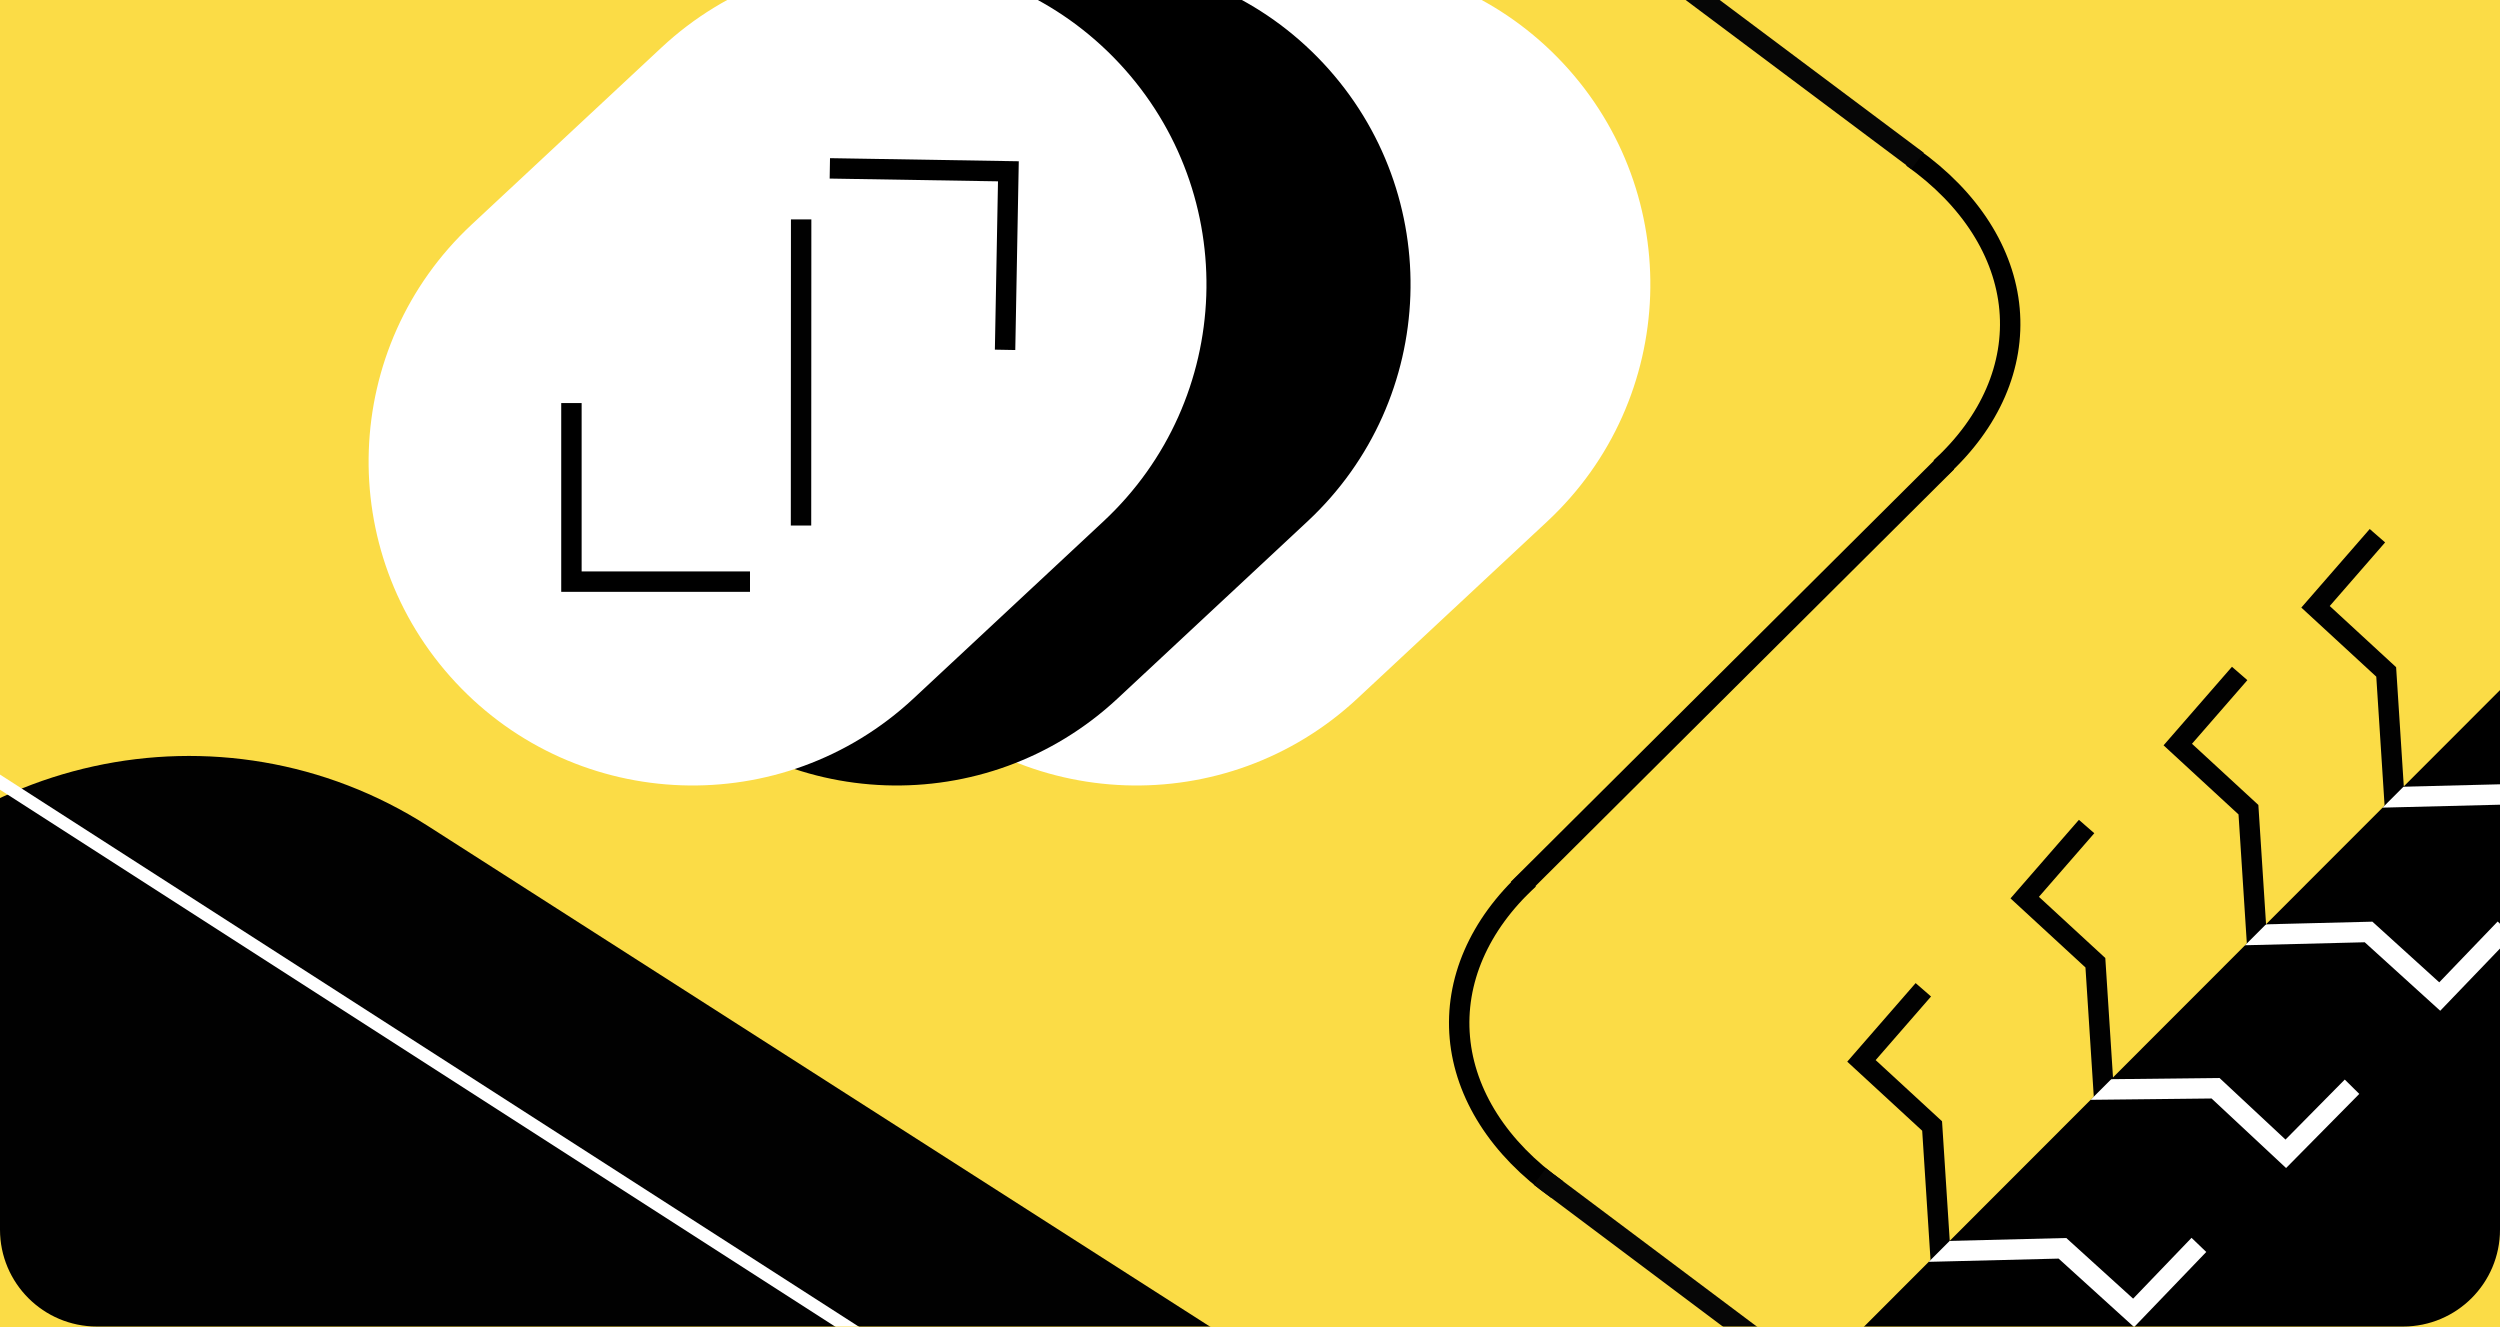
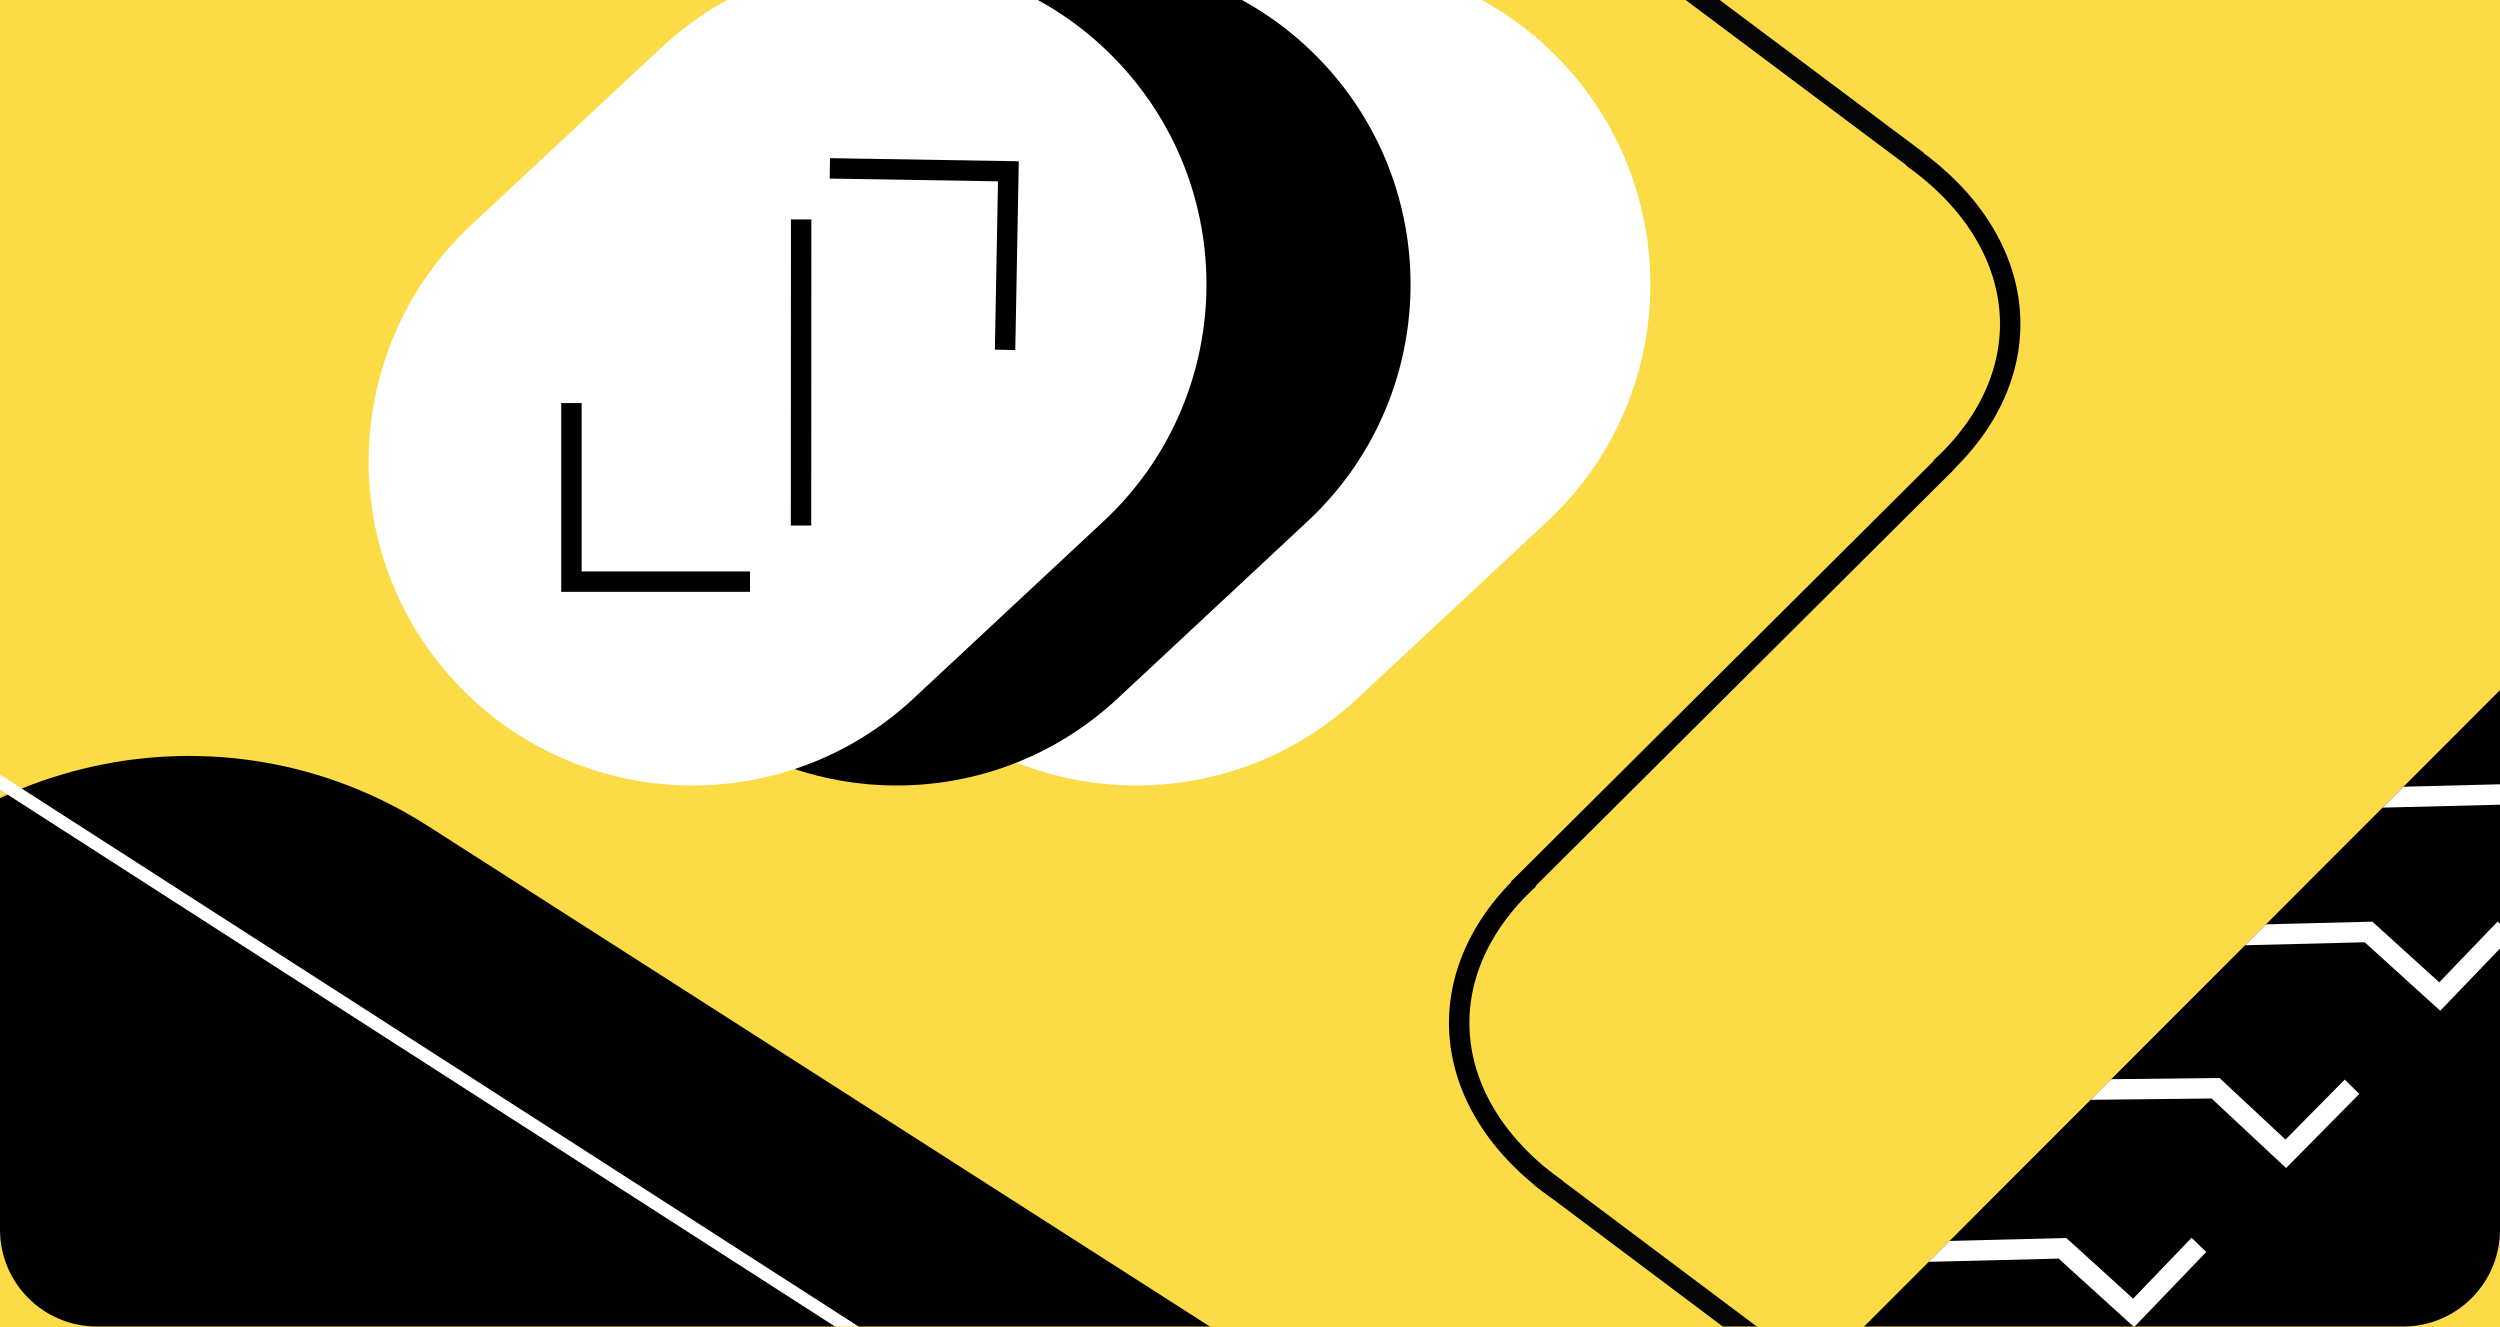
<svg xmlns="http://www.w3.org/2000/svg" width="490" height="260" viewBox="0 0 490 260" fill="none">
  <rect width="490" height="260" fill="#1E1E1E" />
  <rect x="-549" y="-162" width="1600" height="900" fill="#FBDC46" />
+   <rect width="490" height="260" rx="19" fill="#FBDC46" />
  <mask id="mask0_0_1" style="mask-type:alpha" maskUnits="userSpaceOnUse" x="0" y="0" width="490" height="260">
-     <rect width="490" height="260" rx="19" fill="#FBDC46" />
-   </mask>
+ 
+ </mask>
  <g mask="url(#mask0_0_1)">
    <path d="M469.382 157.89L467.694 131.697L453.844 118.933L465.973 105" stroke="#010101" stroke-width="4" />
    <path d="M442.382 184.89L440.694 158.697L426.844 145.933L438.973 132" stroke="#010101" stroke-width="4" />
    <path d="M412.382 214.89L410.694 188.697L396.844 175.933L408.973 162" stroke="#010101" stroke-width="4" />
    <path d="M380.382 246.89L378.694 220.697L364.844 207.933L376.973 194" stroke="#010101" stroke-width="4" />
  </g>
  <mask id="mask1_0_1" style="mask-type:alpha" maskUnits="userSpaceOnUse" x="0" y="0" width="490" height="260">
    <rect width="490" height="260" rx="19" fill="#FBDC46" />
  </mask>
  <g mask="url(#mask1_0_1)">
    <rect x="363" y="262.365" width="182.876" height="82.135" transform="rotate(-45.0233 363 262.365)" fill="black" />
    <rect x="10.619" y="115" width="385.319" height="177.358" rx="87" transform="rotate(32.6245 10.619 115)" fill="#010101" />
    <line x1="-8.324" y1="147.949" x2="173.676" y2="264.949" stroke="white" stroke-width="2.5" />
    <path d="M374.781 30.838C386.204 38.925 392.878 49.54 393.87 60.606C394.861 71.652 390.151 82.715 380.323 91.707" stroke="black" stroke-width="4" />
    <path d="M305.219 233.162C293.796 225.075 287.122 214.46 286.13 203.394C285.139 192.348 289.849 181.285 299.677 172.293" stroke="black" stroke-width="4" />
    <line x1="297.538" y1="174.248" x2="381.589" y2="90.582" stroke="black" stroke-width="4" />
    <line x1="375.844" y1="31.528" x2="303.801" y2="-22.399" stroke="#060606" stroke-width="4" />
    <line x1="359.776" y1="274.083" x2="301.8" y2="230.6" stroke="#060606" stroke-width="4" />
    <mask id="mask2_0_1" style="mask-type:alpha" maskUnits="userSpaceOnUse" x="363" y="133" width="188" height="188">
      <rect x="363" y="262.365" width="182.876" height="82.135" transform="rotate(-45.0233 363 262.365)" fill="black" />
    </mask>
    <g mask="url(#mask2_0_1)">
      <path d="M466 156.32L492.239 155.666L506.188 168.323L518.984 155" stroke="white" stroke-width="4" />
      <path d="M438 183.32L464.239 182.666L478.188 195.323L490.984 182" stroke="white" stroke-width="4" />
      <path d="M408 213.585L434.246 213.295L448.017 226.144L460.997 213" stroke="white" stroke-width="4" />
      <path d="M378 245.32L404.239 244.666L418.188 257.323L430.984 244" stroke="white" stroke-width="4" />
    </g>
    <rect x="133" y="87.323" width="177.894" height="127" rx="63.5" transform="rotate(-43 133 87.3233)" fill="white" />
    <rect x="86" y="87.323" width="177.894" height="127" rx="63.5" transform="rotate(-43 86 87.3233)" fill="black" />
    <rect x="46" y="87.323" width="177.894" height="127" rx="63.5" transform="rotate(-43 46 87.3233)" fill="white" />
    <path d="M196.995 68.569L197.644 33.575L162.648 33" stroke="black" stroke-width="4" />
    <path d="M112 79V114H147" stroke="black" stroke-width="4" />
    <line x1="157.025" y1="43.001" x2="157" y2="103.001" stroke="#010101" stroke-width="4" />
  </g>
</svg>
